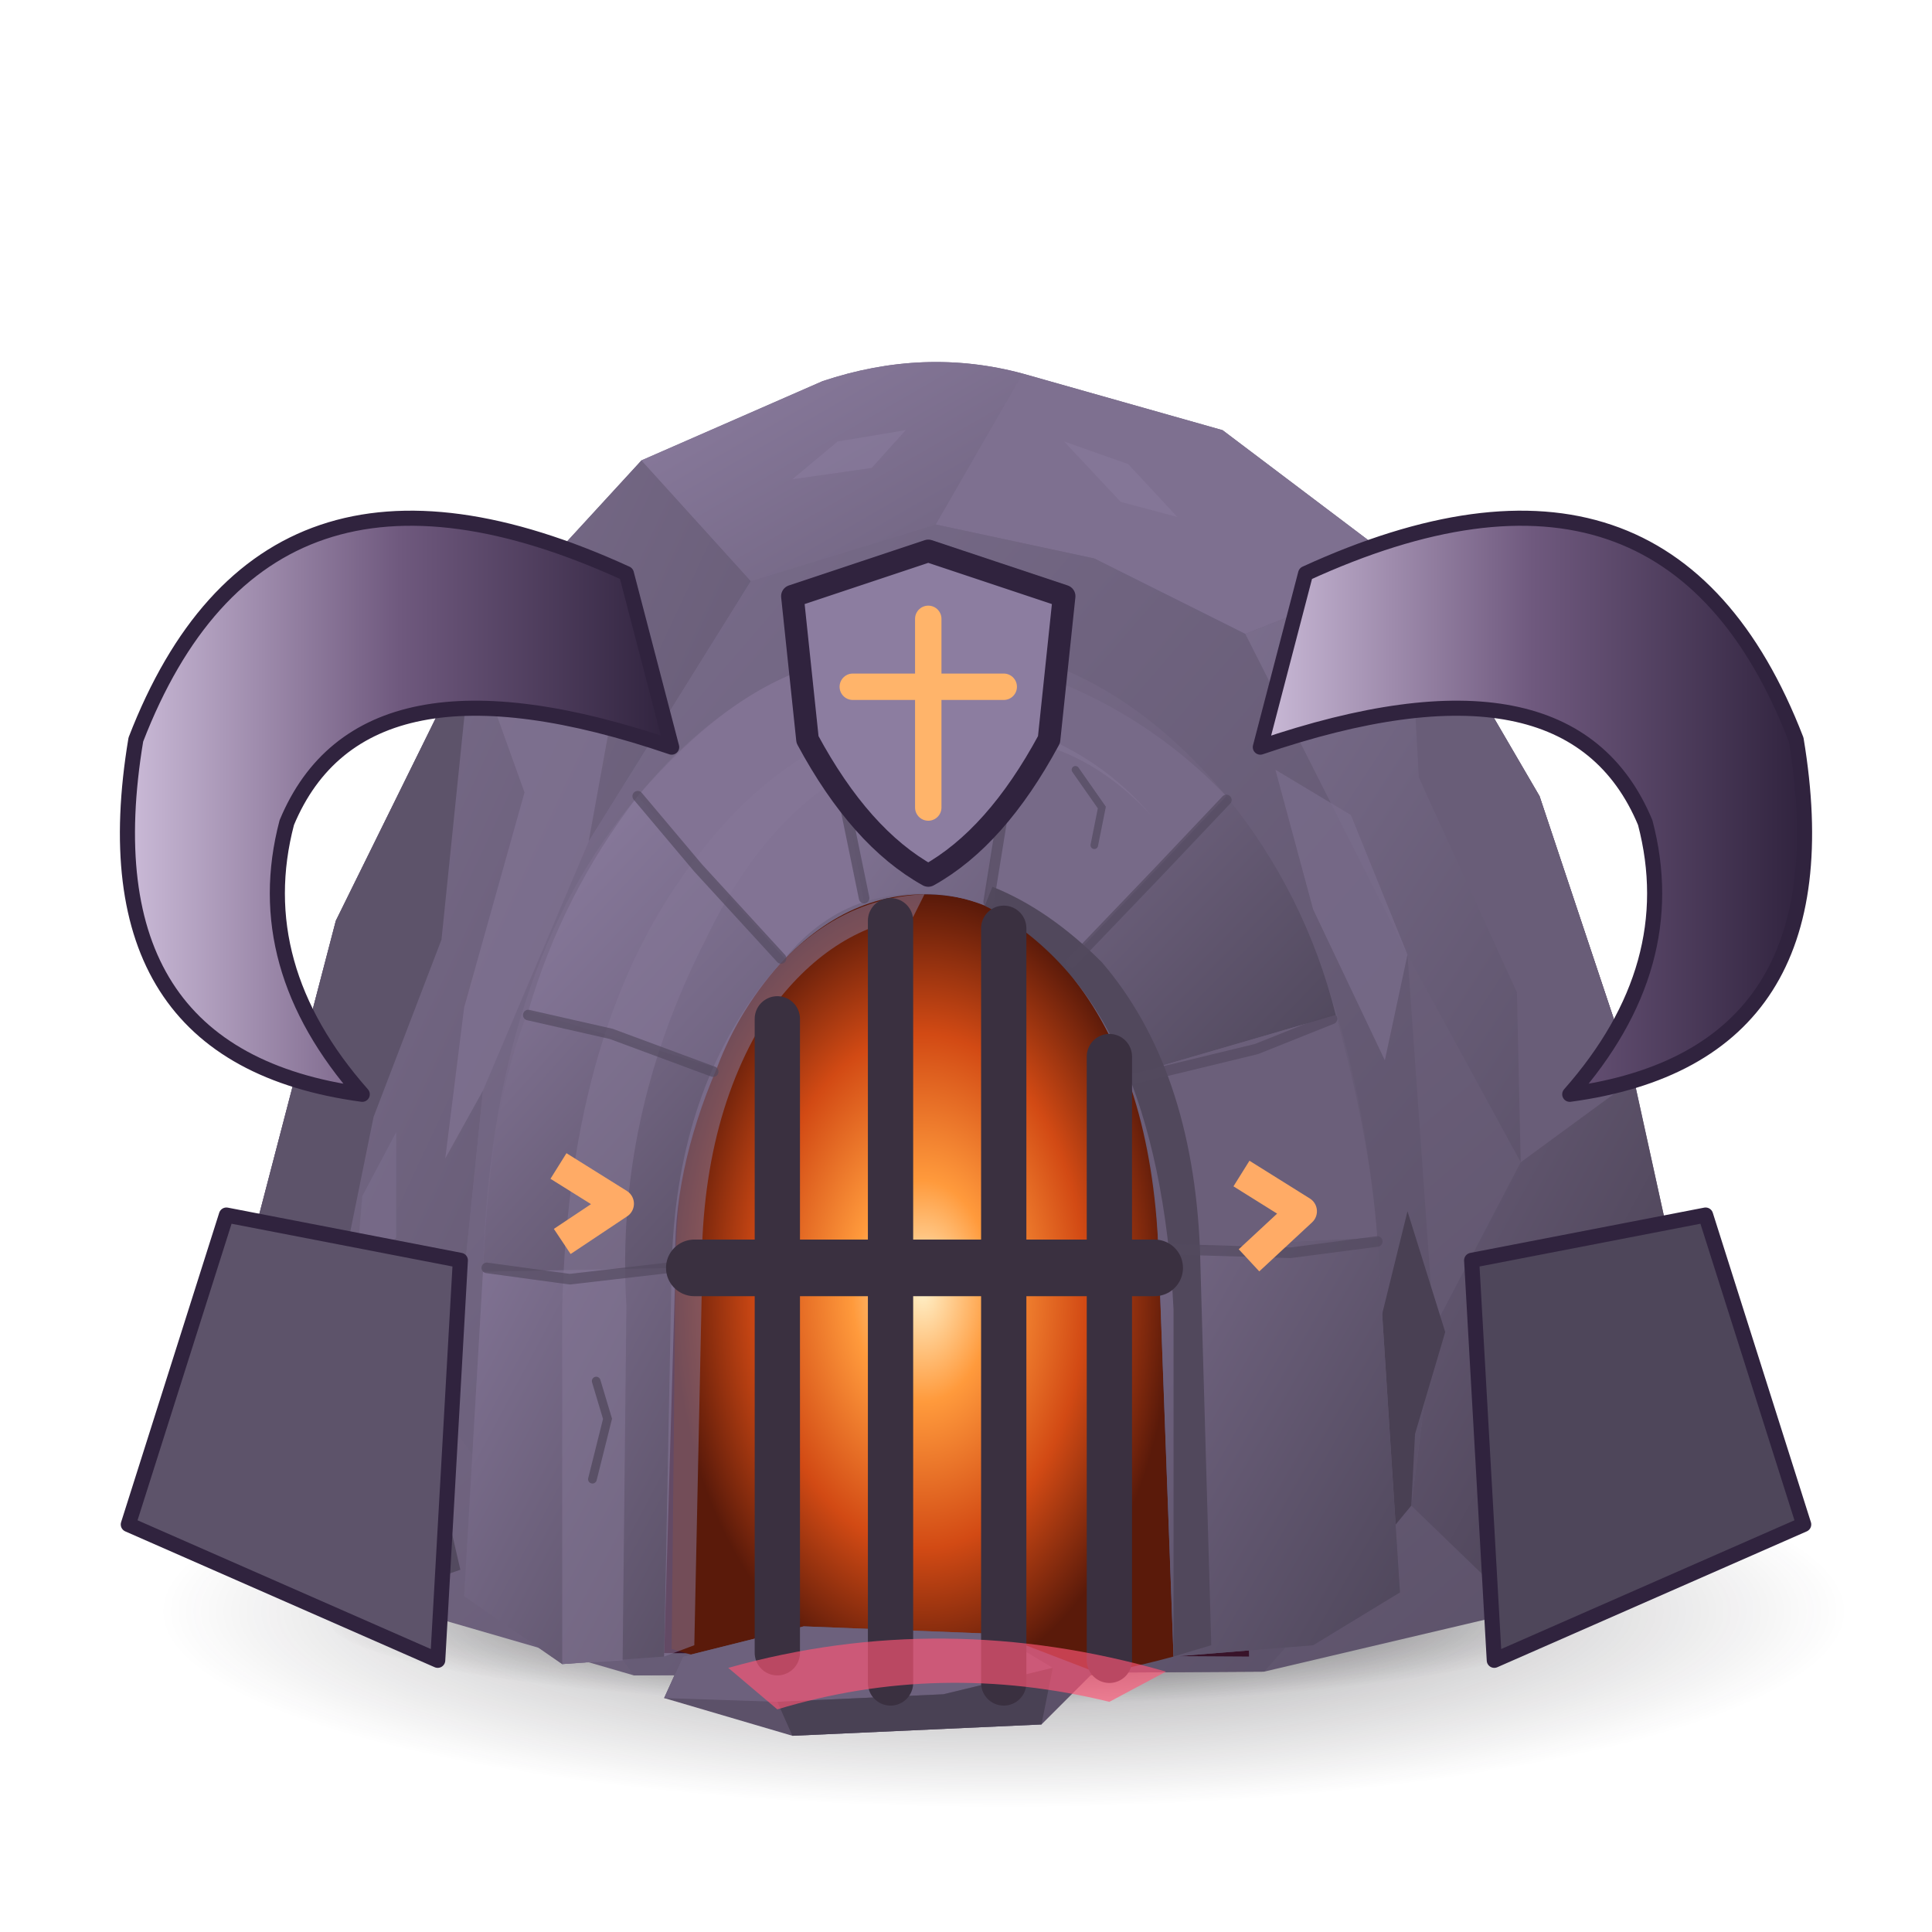
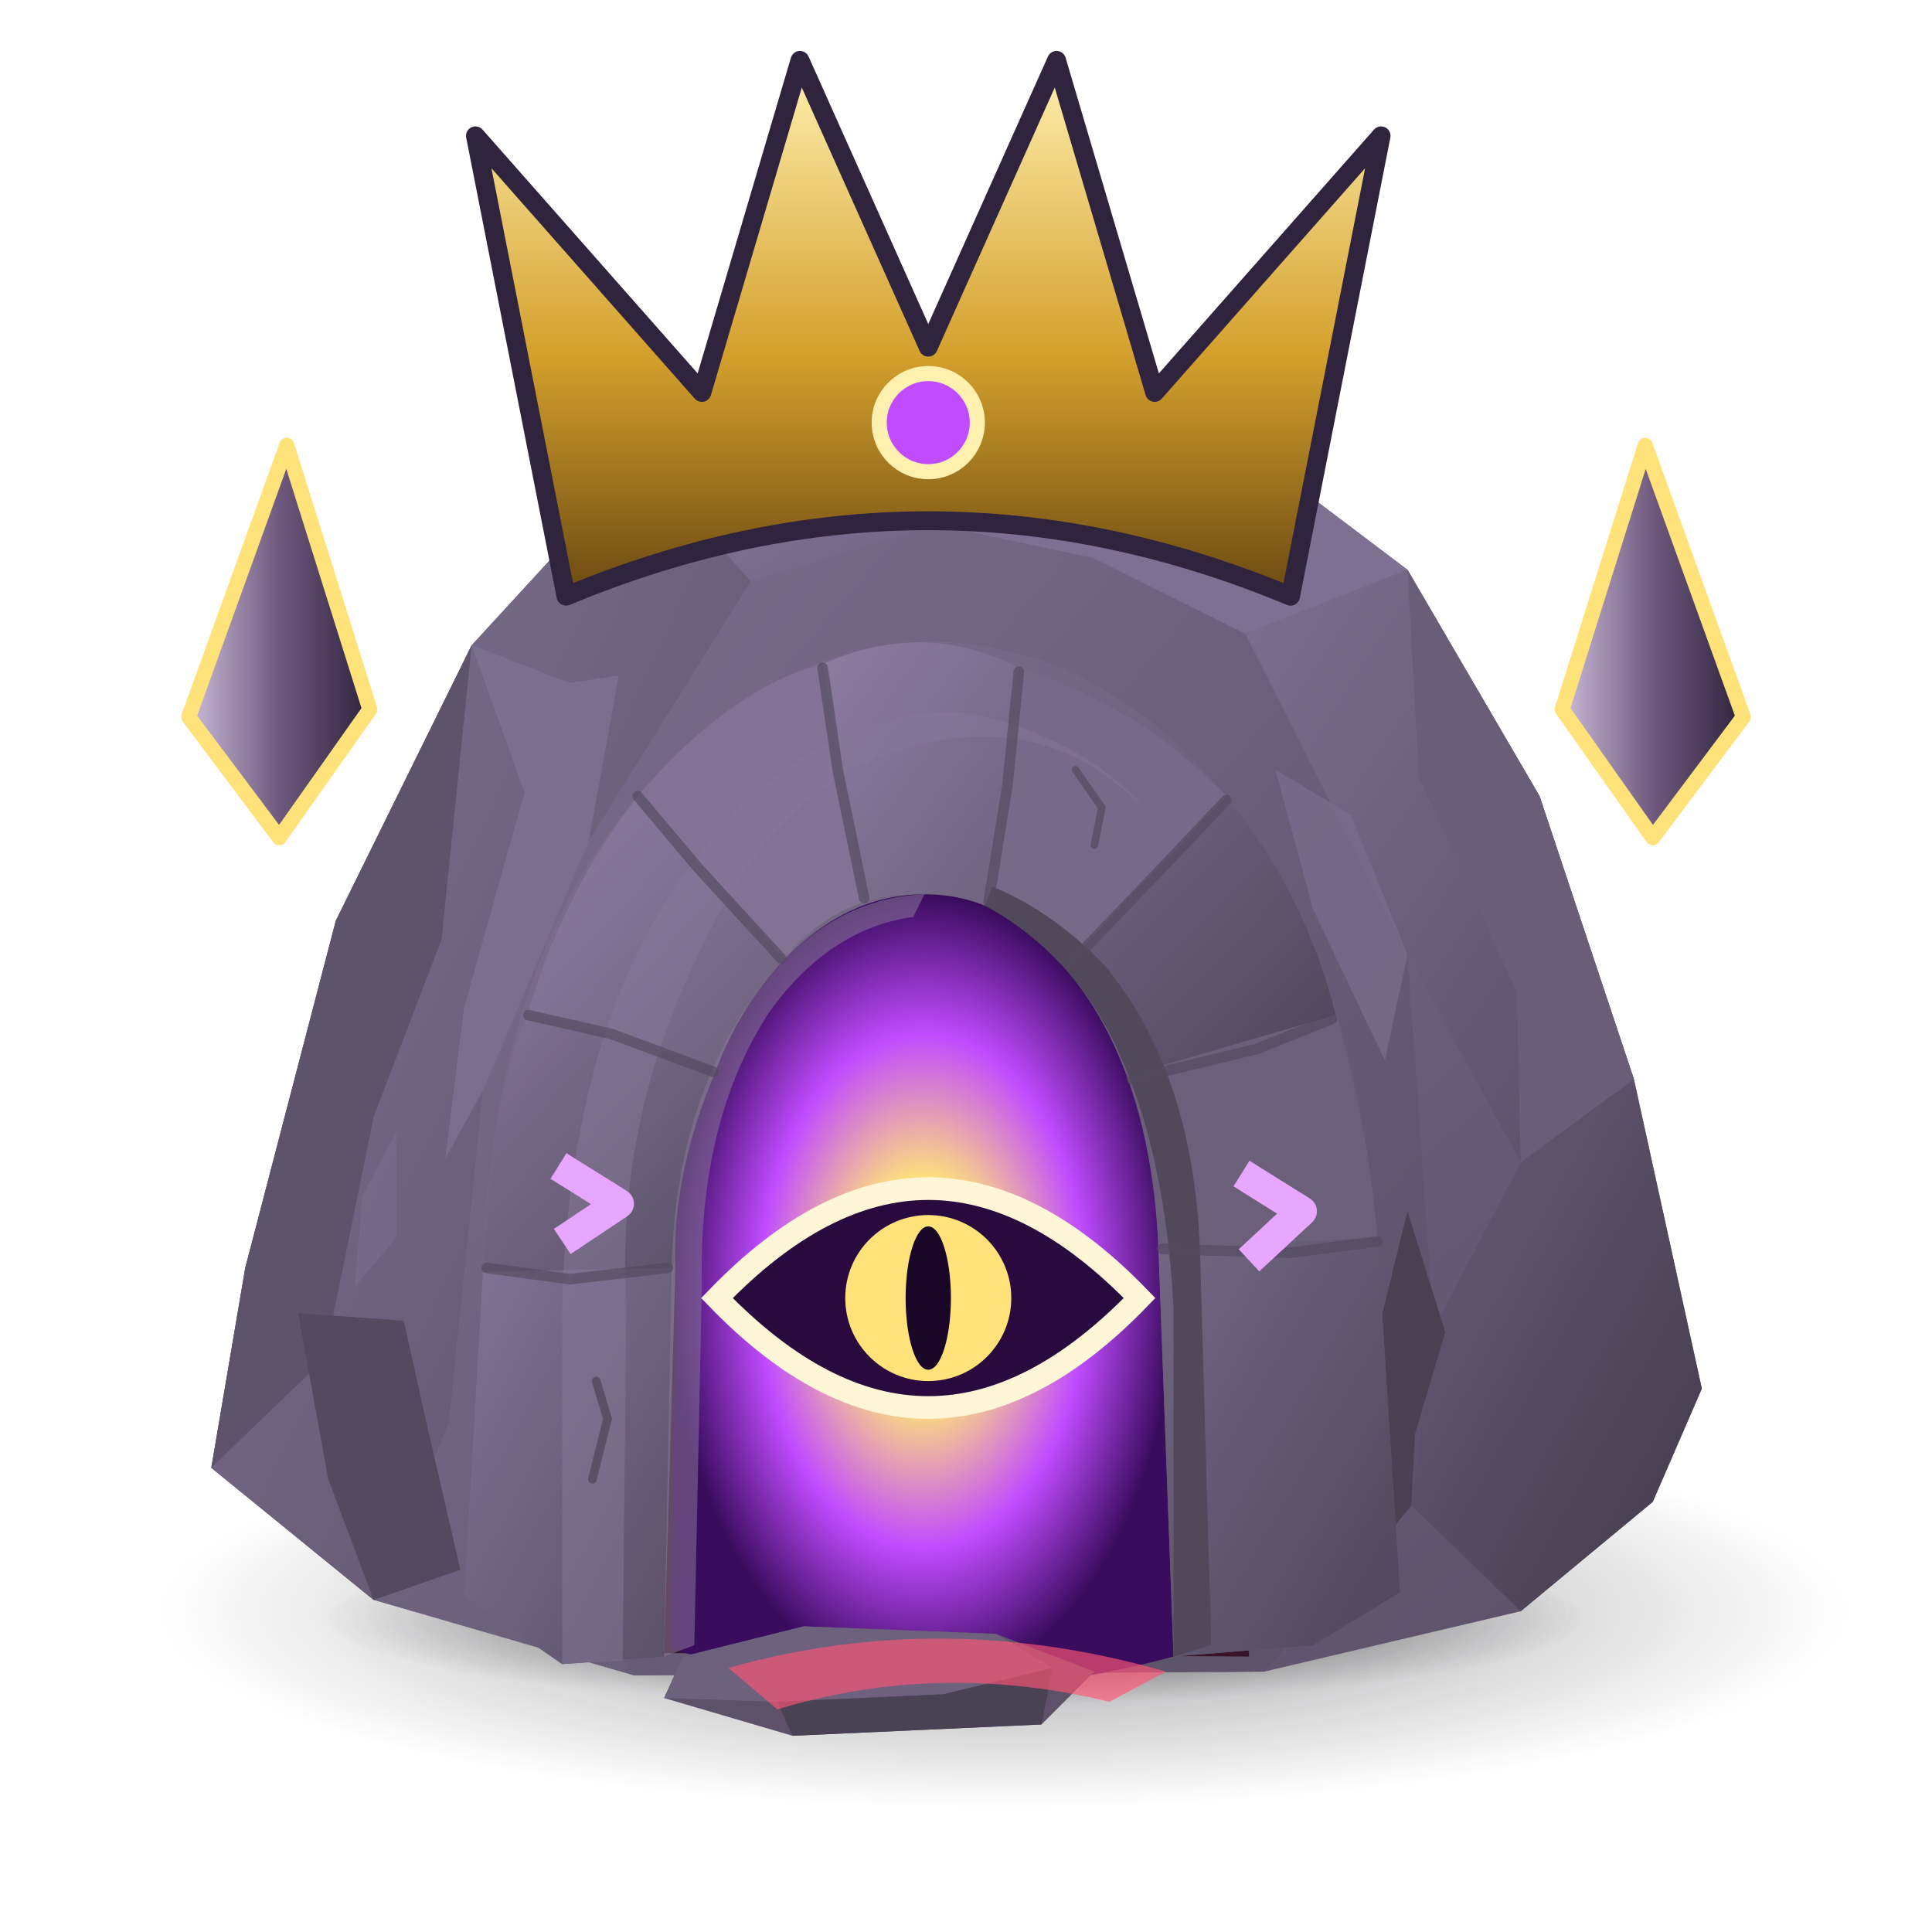
<svg xmlns="http://www.w3.org/2000/svg" width="512" height="512" viewBox="0 0 512 512" fill="none" role="img" aria-labelledby="title desc">
  <defs>
    <radialGradient id="ground">
      <stop offset="0" stop-color="#17151b" stop-opacity="0.39" />
      <stop offset="0.5" stop-color="#1b181f" stop-opacity="0.22" />
      <stop offset="1" stop-color="#1b181f" stop-opacity="0" />
    </radialGradient>
    <radialGradient id="contact">
      <stop offset="0" stop-color="#131115" stop-opacity="0.6" />
      <stop offset="0.55" stop-color="#131115" stop-opacity="0.3" />
      <stop offset="1" stop-color="#131115" stop-opacity="0" />
    </radialGradient>
    <linearGradient id="dome" x1="0%" y1="0%" x2="100%" y2="100%">
      <stop stop-color="#857697" />
      <stop offset="1" stop-color="#5a5067" />
    </linearGradient>
    <linearGradient id="left" x1="0%" y1="0%" x2="100%" y2="100%">
      <stop stop-color="#817394" />
      <stop offset="1" stop-color="#5a5066" />
    </linearGradient>
    <linearGradient id="front" x1="0%" y1="0%" x2="100%" y2="100%">
      <stop stop-color="#7c6f8e" />
      <stop offset="1" stop-color="#594f66" />
    </linearGradient>
    <linearGradient id="right" x1="0%" y1="0%" x2="100%" y2="100%">
      <stop stop-color="#695d78" />
      <stop offset="1" stop-color="#423a4b" />
    </linearGradient>
    <linearGradient id="light" x1="0%" y1="0%" x2="100%" y2="100%">
      <stop stop-color="#8c7da0" />
      <stop offset="1" stop-color="#6e627e" />
    </linearGradient>
    <linearGradient id="arch" x1="0%" y1="0%" x2="100%" y2="100%">
      <stop stop-color="#807292" />
      <stop offset="1" stop-color="#5b5168" />
    </linearGradient>
    <linearGradient id="arch-right" x1="0%" y1="0%" x2="100%" y2="100%">
      <stop stop-color="#736683" />
      <stop offset="1" stop-color="#4e465a" />
    </linearGradient>
    <linearGradient id="reveal" x1="0%" y1="0%" x2="100%" y2="100%">
      <stop stop-color="#3b3443" />
      <stop offset="1" stop-color="#201c24" />
    </linearGradient>
    <linearGradient id="cave" x1="0%" y1="0%" x2="100%" y2="100%">
      <stop stop-color="#0d0b0f" />
      <stop offset="1" stop-color="#17151b" />
    </linearGradient>
    <linearGradient id="floor" x1="0%" y1="0%" x2="100%" y2="100%">
      <stop stop-color="#413a4a" />
      <stop offset="1" stop-color="#201c24" />
    </linearGradient>
    <linearGradient id="gold" x1="0%" y1="0%" x2="100%" y2="100%">
      <stop stop-color="#7c6e8e" />
      <stop offset="1" stop-color="#554b60" />
    </linearGradient>
    <radialGradient id="rift">
-       <stop offset="0" stop-color="#fff0c8" />
-       <stop offset=".28" stop-color="#ff9a3c" />
-       <stop offset=".65" stop-color="#d24a14" />
-       <stop offset="1" stop-color="#5a1a0a" />
+       <stop offset="0" stop-color="#ffffff" />
+       <stop offset=".28" stop-color="#ffe27a" />
+       <stop offset=".65" stop-color="#c04bff" />
+       <stop offset="1" stop-color="#3a0c5e" />
    </radialGradient>
    <linearGradient id="horn">
      <stop stop-color="#cbbbd8" />
      <stop offset=".5" stop-color="#6f597e" />
      <stop offset="1" stop-color="#30233e" />
+     </linearGradient>
+     <linearGradient id="crown" x1="0%" y1="0%" x2="0%" y2="100%">
+       <stop stop-color="#fff0b0" />
+       <stop offset=".55" stop-color="#d4a02c" />
+       <stop offset="1" stop-color="#6b4a12" />
    </linearGradient>
  </defs>
  <g id="ground-shadows">
    <ellipse cx="266" cy="427" rx="224" ry="52" fill="url(#ground)" />
    <ellipse cx="253" cy="429" rx="166" ry="23" fill="url(#contact)" />
  </g>
  <g id="obsidian-mound">
    <path d="M56 389 L65 336 L89 244 L125 171 L170 122 L218 101 Q245 92 271 99 L324 114 L373 151 L408 211 L433 286 L451 368 L438 398 L403 427 L335 443 L168 444 L99 424 Z" fill="url(#dome)" />
    <path d="M56 389 L65 336 L89 244 L125 171 L170 122 L199 154 L156 223 L128 289 L119 377 L99 424 Z" fill="url(#left)" />
    <path d="M56 389 L86 360 L99 296 L117 249 L125 171 L89 244 L65 336 Z" fill="#5d536a" />
    <path d="M170 122 L218 101 Q245 92 271 99 L248 139 L199 154 Z" fill="url(#light)" />
    <path d="M271 99 L324 114 L373 151 L330 168 L290 148 L248 139 Z" fill="#7e7090" />
    <path d="M373 151 L408 211 L433 286 L403 308 L373 253 L330 168 Z" fill="url(#front)" />
    <path d="M433 286 L451 368 L438 398 L403 427 L374 399 L380 352 L403 308 Z" fill="url(#right)" />
    <path d="M373 151 L376 206 L402 263 L403 308 L433 286 L408 211 Z" fill="#695d78" />
    <path d="M199 154 L248 139 L290 148 L330 168 L373 253 L380 352 L374 399 L335 443 L168 444 L119 377 L128 289 L156 223 Z" fill="url(#front)" />
    <path d="M125 171 L151 181 L164 179 L156 223 L128 289 L118 307 L123 267 L139 210 Z" fill="#837495" opacity=".65" />
    <path d="M79 348 L87 392 L99 424 L122 416 L113 377 L107 350 Z" fill="#534a5f" />
    <path d="M338 204 L358 216 L373 253 L367 281 L348 241 Z" fill="#7b6e8d" opacity=".7" />
    <path d="M373 321 L383 353 L375 380 L374 399 L360 416 L355 394 Z" fill="#494053" />
    <path d="M210 127 L222 117 L240 114 L231 124 Z" fill="#8b7c9f" opacity=".55" />
    <path d="M282 117 L299 123 L312 137 L297 133 Z" fill="#8a7b9e" opacity=".5" />
    <path d="M96 317 L105 300 L105 328 L94 341 Z" fill="#7b6e8d" opacity=".6" />
  </g>
  <g id="recessed-entrance">
    <path d="M160 438 L164 328 Q168 214 245 208 Q324 219 329 335 L331 439 Z" fill="#381329" />
    <path d="M178 437 L179 336 Q180 279 203 259 Q222 235 245 237 Q269 237 285 260 Q307 285 307 331 L311 439 Q245 457 178 437Z" fill="url(#rift)" />
  </g>
  <g id="carved-stone-arch">
    <path d="M123 423 L128 337 Q130 257 169 211 Q200 173 245 170 Q291 170 325 211 Q359 254 365 328 L371 422 L348 436 L311 439 L307 331 Q305 286 285 260 Q269 237 245 237 Q221 237 202 261 Q179 291 178 336 L176 439 L149 441 Z" fill="url(#arch)" />
    <path d="M123 423 L128 337 L179 336 L176 439 L149 441 Z" fill="url(#left)" />
    <path d="M128 337 Q130 292 140 268 L190 283 Q178 311 179 336 Z" fill="url(#arch)" />
    <path d="M140 268 Q149 237 169 211 L208 254 Q196 267 190 283 Z" fill="url(#light)" />
    <path d="M169 211 Q194 182 218 176 L229 239 Q217 243 208 254 Z" fill="#827394" />
    <path d="M218 176 Q245 164 270 177 L261 240 Q246 234 229 239 Z" fill="url(#light)" />
    <path d="M270 177 Q302 187 325 211 L282 256 Q273 245 261 240 Z" fill="#776a88" />
    <path d="M325 211 Q346 237 354 269 L299 285 Q293 268 282 256 Z" fill="url(#arch-right)" />
    <path d="M354 269 Q363 301 365 328 L307 331 Q306 302 299 285 Z" fill="#6b5f7a" />
    <path d="M365 328 L371 422 L348 436 L311 439 L307 331 Z" fill="url(#arch-right)" />
    <path d="M149 441 L149 346 Q151 271 184 228 Q207 197 239 190 Q257 186 276 195 Q293 202 305 216 Q280 189 245 197 Q208 205 187 249 Q163 296 166 346 L165 440 Z" fill="#867798" opacity=".51" />
    <path d="M261 240 Q285 253 297 280 Q309 307 311 347 L311 439 L321 436 L318 331 Q316 283 292 255 Q278 241 263 235 Z" fill="#51485c" />
    <path d="M176 439 L178 336 Q179 291 202 261 Q220 238 245 237 L242 243 Q220 246 204 268 Q185 297 186 341 L184 436 Z" fill="#867798" opacity=".55" />
    <path d="M129 336 L151 339 L177 336" fill="none" stroke="#52495e" stroke-opacity=".66" stroke-width="2.8" stroke-linecap="round" stroke-linejoin="round" />
    <path d="M140 269 L162 274 L189 284" fill="none" stroke="#52495e" stroke-opacity=".66" stroke-width="2.8" stroke-linecap="round" stroke-linejoin="round" />
    <path d="M169 211 L185 230 L207 254" fill="none" stroke="#52495e" stroke-opacity=".66" stroke-width="2.8" stroke-linecap="round" stroke-linejoin="round" />
    <path d="M218 177 L222 204 L229 238" fill="none" stroke="#52495e" stroke-opacity=".66" stroke-width="2.8" stroke-linecap="round" stroke-linejoin="round" />
    <path d="M270 178 L267 208 L262 239" fill="none" stroke="#52495e" stroke-opacity=".66" stroke-width="2.8" stroke-linecap="round" stroke-linejoin="round" />
    <path d="M325 212 L307 231 L284 255" fill="none" stroke="#52495e" stroke-opacity=".66" stroke-width="2.8" stroke-linecap="round" stroke-linejoin="round" />
    <path d="M353 270 L333 278 L300 286" fill="none" stroke="#52495e" stroke-opacity=".66" stroke-width="2.8" stroke-linecap="round" stroke-linejoin="round" />
    <path d="M365 329 L342 332 L308 331" fill="none" stroke="#52495e" stroke-opacity=".66" stroke-width="2.8" stroke-linecap="round" stroke-linejoin="round" />
    <path d="M158 366 L161 376 L157 392" fill="none" stroke="#5a5066" stroke-width="2.3" stroke-linecap="round" />
    <path d="M285 204 L292 214 L290 224" fill="none" stroke="#5d536b" stroke-width="2" stroke-linecap="round" />
  </g>
  <g id="entrance-details">
    <path d="M181 439 L213 431 L264 433 L290 443 L276 457 L210 460 L176 450 Z" fill="#5c5169" />
    <path d="M181 439 L213 431 L264 433 L279 442 L250 449 L206 451 L176 450 Z" fill="#6d617d" />
    <path d="M206 451 L250 449 L279 442 L276 457 L210 460 Z" fill="#494154" />
  </g>
-   <g id="horns" fill="url(#horn)" stroke="#30233e" stroke-width="4" stroke-linejoin="round">
-     <path d="M166 152 Q70 108 36 196 Q22 280 96 290 Q66 256 76 218 Q96 170 178 198 Z" />
-     <path d="M346 152 Q442 108 476 196 Q490 280 416 290 Q446 256 436 218 Q416 170 334 198 Z" />
+   <g id="horns" fill="url(#crown)" stroke="#30233e" stroke-width="5" stroke-linejoin="round">
+     <path d="M150 158 L126 36 L186 104 L212 16 L246 92 L280 16 L306 104 L366 36 L342 158 Q246 118 150 158 Z" />
  </g>
-   <g id="runes" fill="none" stroke="#ffab66" stroke-width="8" stroke-linejoin="round">
+   <g id="runes" fill="none" stroke="#e7a6ff" stroke-width="8" stroke-linejoin="round">
    <path d="M148 309 L164 319 L149 329 M329 311 L345 321 L331 334" />
  </g>
-   <g id="heavy-bastion-motif">
-     <path d="M34 404 L60 322 L122 334 L116 440 Z" fill="#5d536a" stroke="#30233e" stroke-width="4" stroke-linejoin="round" />
-     <path d="M478 404 L452 322 L390 334 L396 440 Z" fill="#4e465a" stroke="#30233e" stroke-width="4" stroke-linejoin="round" />
-     <g fill="none" stroke="#3a3040" stroke-width="12" stroke-linecap="round">
-       <path d="M206 270 L206 438 M236 244 L236 446 M266 246 L266 446 M294 280 L294 440" />
-       <path d="M184 336 L306 336" stroke-width="15" />
-     </g>
-     <path d="M246 146 L282 158 L278 196 Q264 222 246 232 Q228 222 214 196 L210 158 Z" fill="#8c7da0" stroke="#30233e" stroke-width="6" stroke-linejoin="round" />
-     <path d="M246 164 L246 214 M226 182 L266 182" stroke="#ffb46a" stroke-width="7" stroke-linecap="round" />
+   <g id="chaos-crown-motif">
+     <circle cx="246" cy="112" r="13" fill="#c04bff" stroke="#fff0b0" stroke-width="4" />
+     <path d="M50 190 L76 118 L98 188 L74 222 Z" fill="url(#horn)" stroke="#ffe27a" stroke-width="4" stroke-linejoin="round" />
+     <path d="M414 188 L436 118 L462 190 L438 222 Z" fill="url(#horn)" stroke="#ffe27a" stroke-width="4" stroke-linejoin="round" />
+     <path d="M190 344 Q246 286 302 344 Q246 402 190 344 Z" fill="#2a0a3e" stroke="#fff6d8" stroke-width="6" />
+     <circle cx="246" cy="344" r="22" fill="#ffe27a" />
+     <ellipse cx="246" cy="344" rx="6" ry="19" fill="#1a0626" />
  </g>
  <path d="M193 442 Q250 426 309 443 L294 451 Q249 440 206 453Z" fill="#ff5575" opacity=".65" />
</svg>
